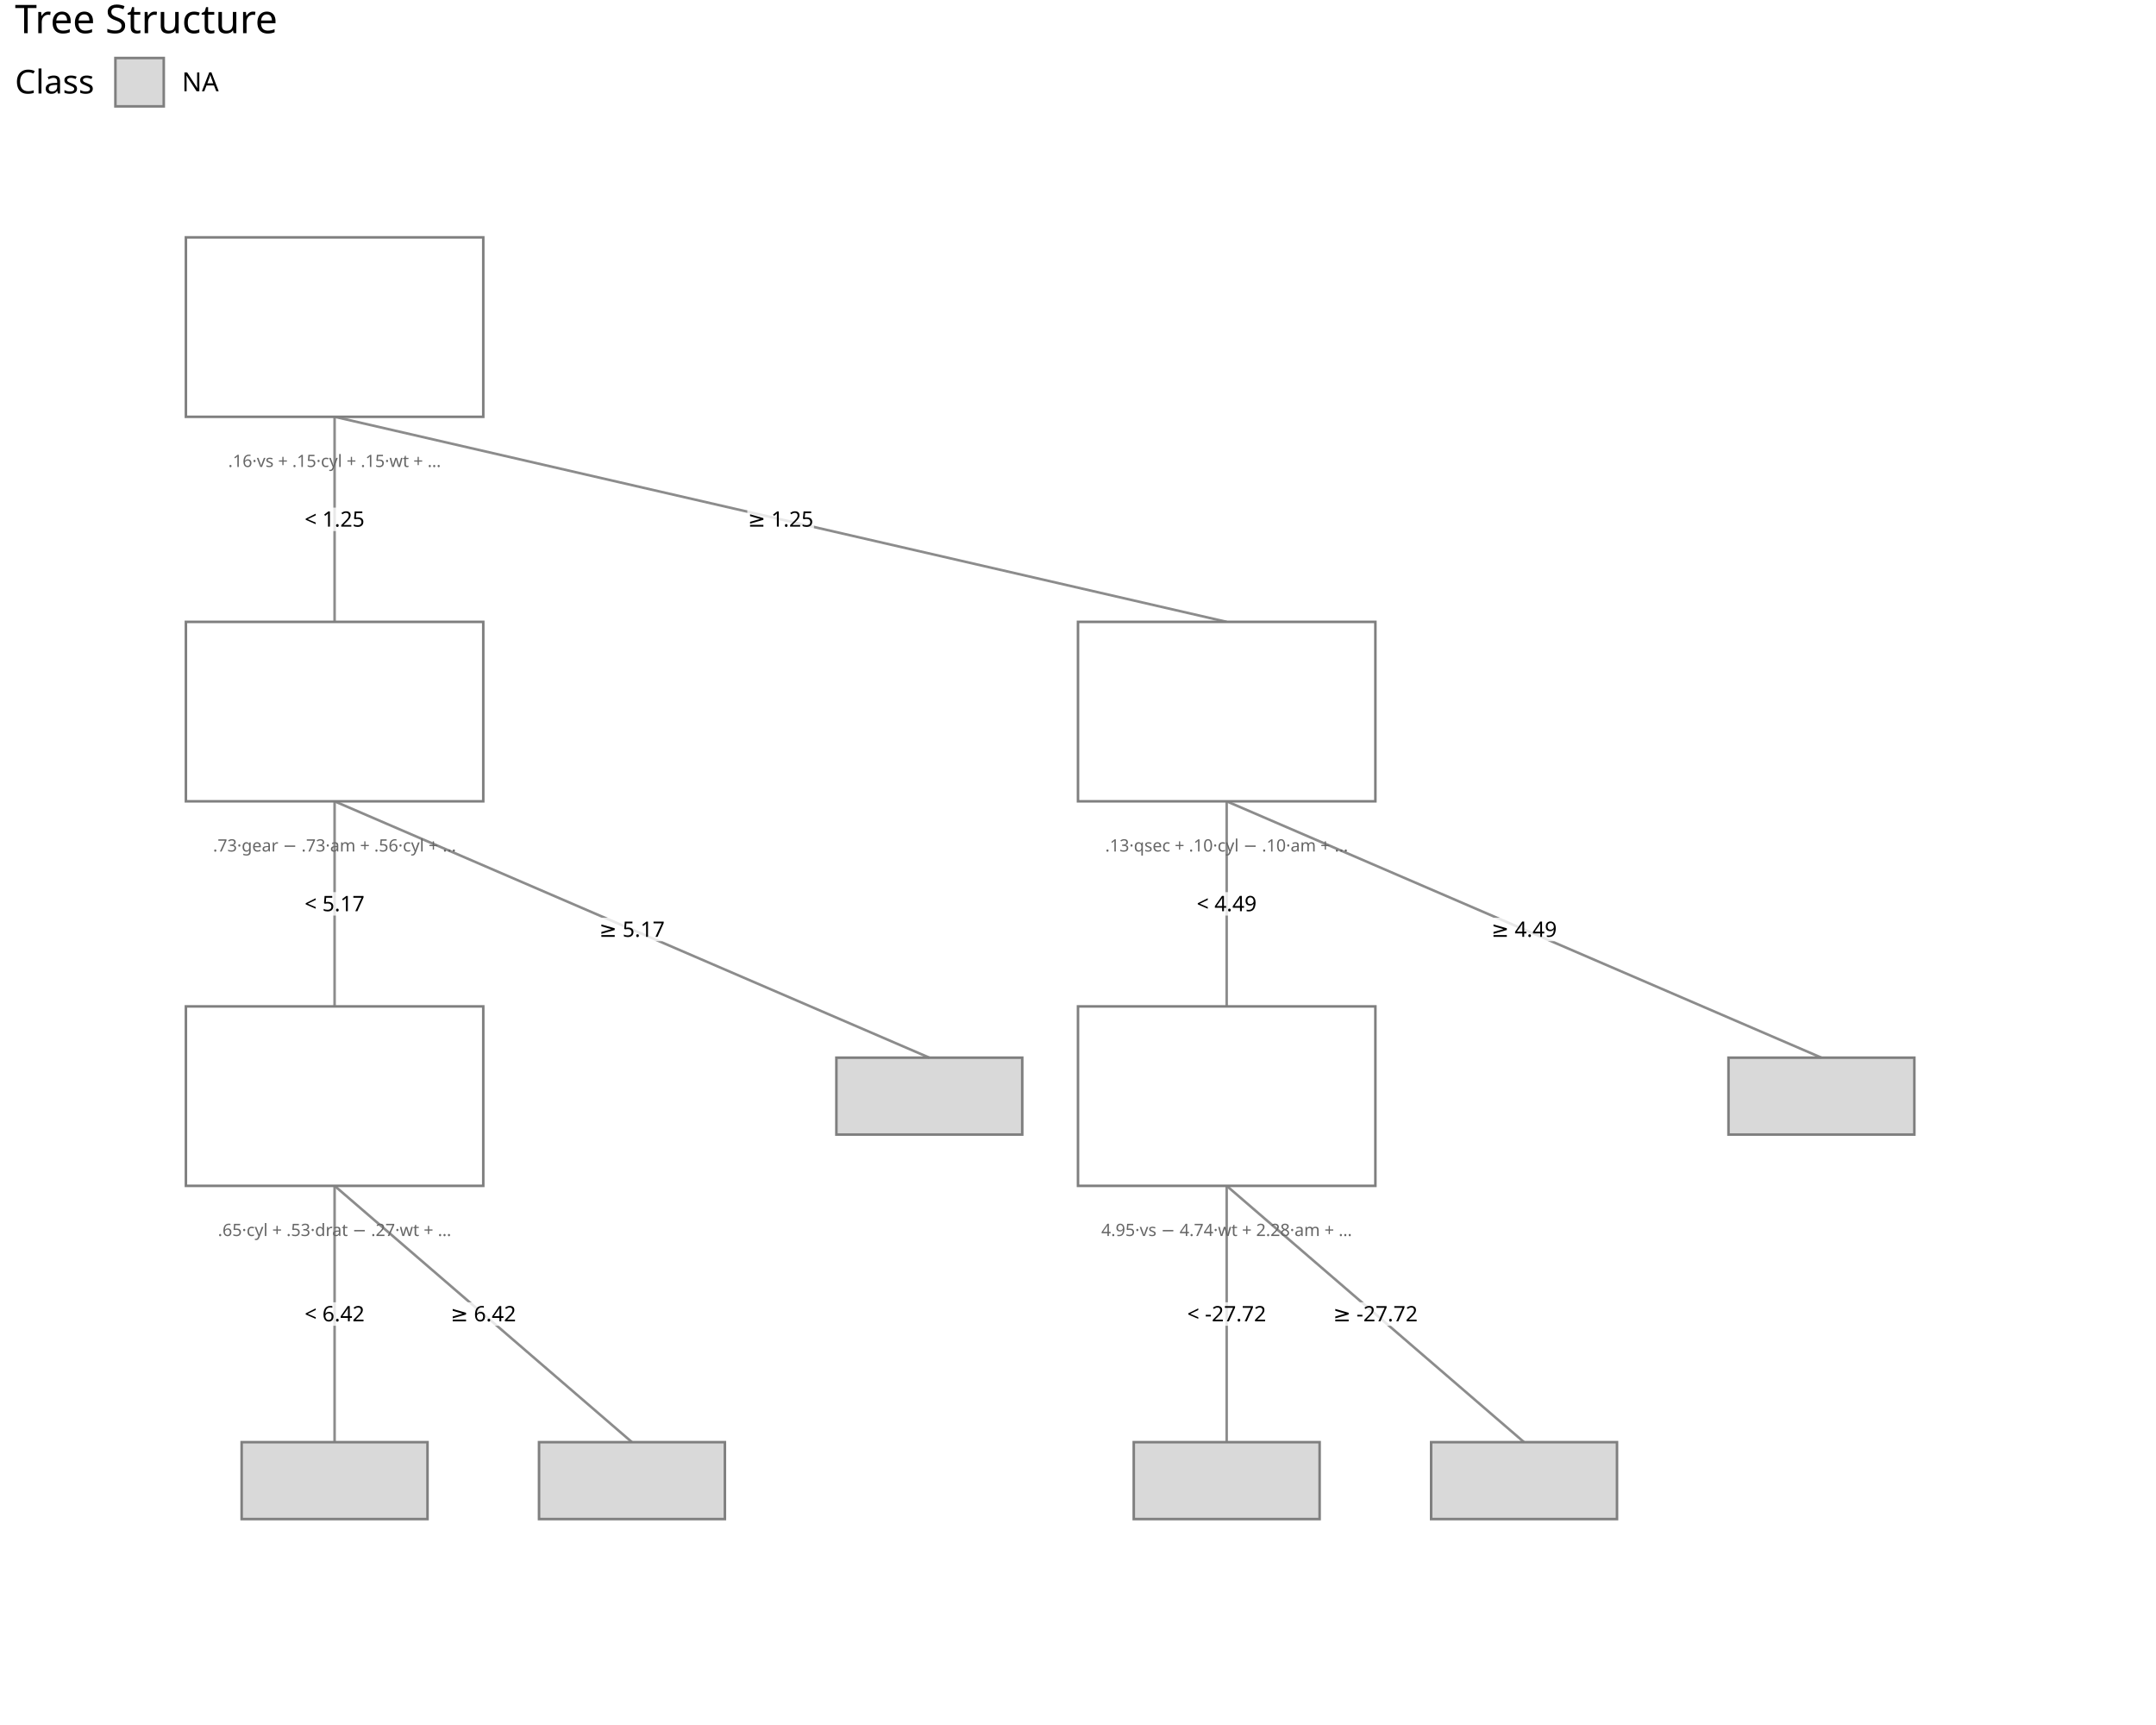
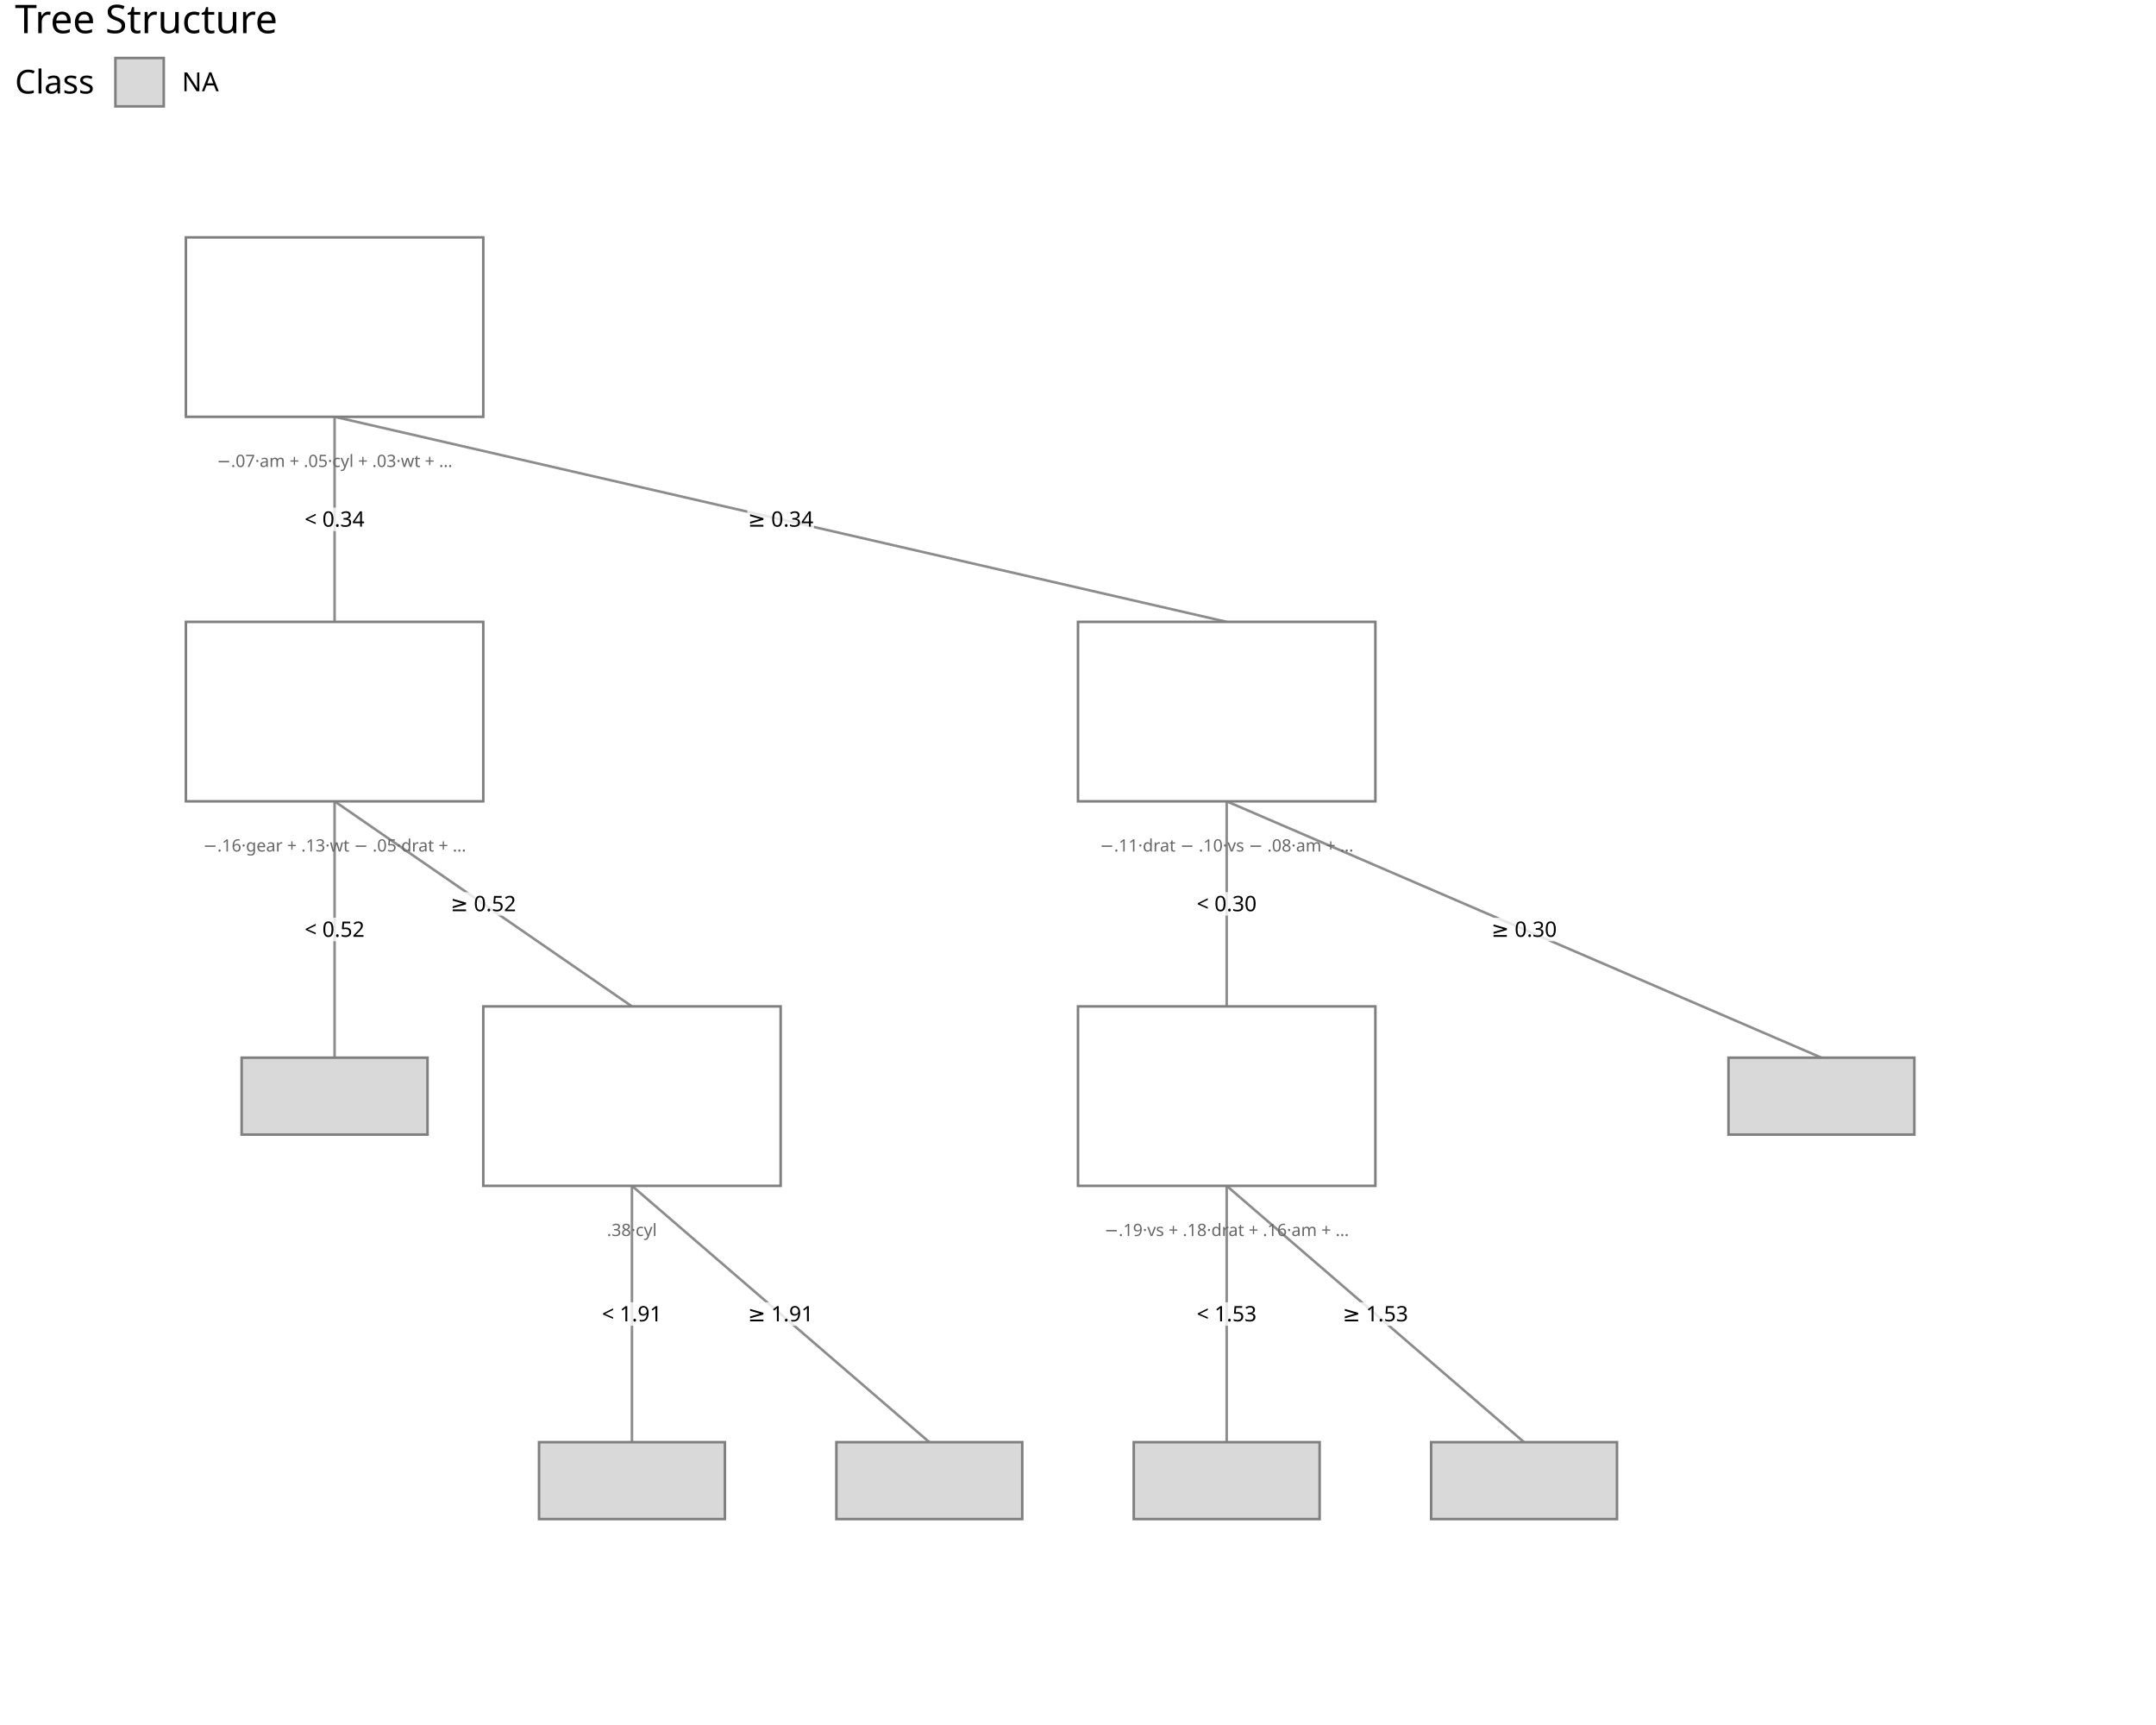
<svg xmlns="http://www.w3.org/2000/svg" class="svglite" data-engine-version="2.0" width="720.00pt" height="576.00pt" viewBox="0 0 720.00 576.00">
  <defs>
    <style type="text/css">
    .svglite line, .svglite polyline, .svglite polygon, .svglite path, .svglite rect, .svglite circle {
      fill: none;
      stroke: #000000;
      stroke-linecap: round;
      stroke-linejoin: round;
      stroke-miterlimit: 10.00;
    }
  </style>
  </defs>
  <rect width="100%" height="100%" style="stroke: none; fill: #FFFFFF;" />
  <defs>
    <clipPath id="cpMC4wMHw3MjAuMDB8MC4wMHw1NzYuMDA=">
      <rect x="0.00" y="0.00" width="720.00" height="576.00" />
    </clipPath>
  </defs>
  <g clip-path="url(#cpMC4wMHw3MjAuMDB8MC4wMHw1NzYuMDA=)">
</g>
  <defs>
    <clipPath id="cpNC45OHw3MTUuMDJ8NDYuNzN8NTc0LjAx">
      <rect x="4.98" y="46.73" width="710.04" height="527.28" />
    </clipPath>
  </defs>
  <g clip-path="url(#cpNC45OHw3MTUuMDJ8NDYuNzN8NTc0LjAx)">
-     <line x1="111.74" y1="395.97" x2="111.74" y2="481.56" style="stroke-width: 0.85; stroke: #8C8C8C; stroke-linecap: butt;" />
-     <line x1="111.74" y1="395.97" x2="211.04" y2="481.56" style="stroke-width: 0.85; stroke: #8C8C8C; stroke-linecap: butt;" />
-     <line x1="111.74" y1="267.57" x2="111.74" y2="336.05" style="stroke-width: 0.85; stroke: #8C8C8C; stroke-linecap: butt;" />
-     <line x1="111.74" y1="267.57" x2="310.35" y2="353.17" style="stroke-width: 0.85; stroke: #8C8C8C; stroke-linecap: butt;" />
+     <line x1="211.04" y1="395.97" x2="211.04" y2="481.56" style="stroke-width: 0.85; stroke: #8C8C8C; stroke-linecap: butt;" />
+     <line x1="211.04" y1="395.97" x2="310.35" y2="481.56" style="stroke-width: 0.85; stroke: #8C8C8C; stroke-linecap: butt;" />
+     <line x1="111.74" y1="267.57" x2="111.74" y2="353.17" style="stroke-width: 0.85; stroke: #8C8C8C; stroke-linecap: butt;" />
+     <line x1="111.74" y1="267.57" x2="211.04" y2="336.05" style="stroke-width: 0.85; stroke: #8C8C8C; stroke-linecap: butt;" />
    <line x1="409.65" y1="395.97" x2="409.65" y2="481.56" style="stroke-width: 0.85; stroke: #8C8C8C; stroke-linecap: butt;" />
    <line x1="409.65" y1="395.97" x2="508.96" y2="481.56" style="stroke-width: 0.85; stroke: #8C8C8C; stroke-linecap: butt;" />
    <line x1="409.65" y1="267.57" x2="409.65" y2="336.05" style="stroke-width: 0.85; stroke: #8C8C8C; stroke-linecap: butt;" />
    <line x1="409.65" y1="267.57" x2="608.26" y2="353.17" style="stroke-width: 0.85; stroke: #8C8C8C; stroke-linecap: butt;" />
    <line x1="111.74" y1="139.17" x2="111.74" y2="207.65" style="stroke-width: 0.85; stroke: #8C8C8C; stroke-linecap: butt;" />
    <line x1="111.74" y1="139.17" x2="409.65" y2="207.65" style="stroke-width: 0.85; stroke: #8C8C8C; stroke-linecap: butt;" />
-     <polygon points="101.75,442.69 121.72,442.69 121.67,442.69 121.88,442.68 122.08,442.64 122.27,442.56 122.45,442.46 122.61,442.33 122.75,442.18 122.86,442.00 122.94,441.81 122.99,441.61 123.00,441.41 123.00,441.41 123.00,436.12 123.00,436.12 122.99,435.91 122.94,435.71 122.86,435.52 122.75,435.35 122.61,435.20 122.45,435.07 122.27,434.96 122.08,434.89 121.88,434.85 121.72,434.84 101.75,434.84 101.90,434.85 101.69,434.84 101.49,434.87 101.29,434.92 101.11,435.01 100.94,435.13 100.79,435.27 100.66,435.44 100.57,435.62 100.50,435.81 100.47,436.02 100.47,436.12 100.47,441.41 100.47,441.30 100.47,441.51 100.50,441.71 100.57,441.91 100.66,442.09 100.79,442.26 100.94,442.40 101.11,442.52 101.29,442.61 101.49,442.66 101.69,442.69 " style="stroke-width: 0.00; stroke: none; fill: #FFFFFF; fill-opacity: 0.80;" />
-     <text x="111.74" y="441.21" text-anchor="middle" style="font-size: 7.11px; font-family: sans;" textLength="19.98px" lengthAdjust="spacingAndGlyphs">&lt; 6.42</text>
-     <polygon points="151.52,442.69 171.25,442.69 171.20,442.69 171.41,442.68 171.61,442.64 171.80,442.56 171.98,442.46 172.14,442.33 172.27,442.18 172.38,442.00 172.47,441.81 172.52,441.61 172.53,441.41 172.53,441.41 172.53,436.12 172.53,436.12 172.52,435.91 172.47,435.71 172.38,435.52 172.27,435.35 172.14,435.20 171.98,435.07 171.80,434.96 171.61,434.89 171.41,434.85 171.25,434.84 151.52,434.84 151.68,434.85 151.47,434.84 151.27,434.87 151.07,434.92 150.88,435.01 150.72,435.13 150.57,435.27 150.44,435.44 150.35,435.62 150.28,435.81 150.25,436.02 150.24,436.12 150.24,441.41 150.25,441.30 150.25,441.51 150.28,441.71 150.35,441.91 150.44,442.09 150.57,442.26 150.72,442.40 150.88,442.52 151.07,442.61 151.27,442.66 151.47,442.69 " style="stroke-width: 0.00; stroke: none; fill: #FFFFFF; fill-opacity: 0.80;" />
-     <text x="161.39" y="441.21" text-anchor="middle" style="font-size: 7.11px; font-family: sans;" textLength="19.73px" lengthAdjust="spacingAndGlyphs">≥ 6.42</text>
-     <polygon points="101.75,305.73 121.72,305.73 121.67,305.73 121.88,305.72 122.08,305.68 122.27,305.61 122.45,305.51 122.61,305.38 122.75,305.22 122.86,305.05 122.94,304.86 122.99,304.66 123.00,304.45 123.00,304.45 123.00,299.16 123.00,299.16 122.99,298.96 122.94,298.76 122.86,298.57 122.75,298.40 122.61,298.24 122.45,298.11 122.27,298.01 122.08,297.93 121.88,297.89 121.72,297.88 101.75,297.88 101.90,297.89 101.69,297.89 101.49,297.91 101.29,297.97 101.11,298.06 100.94,298.17 100.79,298.32 100.66,298.48 100.57,298.66 100.50,298.86 100.47,299.06 100.47,299.16 100.47,304.45 100.47,304.35 100.47,304.56 100.50,304.76 100.57,304.95 100.66,305.14 100.79,305.30 100.94,305.44 101.11,305.56 101.29,305.65 101.49,305.71 101.69,305.73 " style="stroke-width: 0.00; stroke: none; fill: #FFFFFF; fill-opacity: 0.80;" />
-     <text x="111.74" y="304.26" text-anchor="middle" style="font-size: 7.11px; font-family: sans;" textLength="19.98px" lengthAdjust="spacingAndGlyphs">&lt; 5.17</text>
-     <polygon points="201.18,314.29 220.90,314.29 220.85,314.29 221.06,314.28 221.26,314.24 221.45,314.17 221.63,314.07 221.79,313.94 221.93,313.78 222.04,313.61 222.12,313.42 222.17,313.22 222.18,313.01 222.18,313.01 222.18,307.72 222.18,307.72 222.17,307.52 222.12,307.32 222.04,307.13 221.93,306.96 221.79,306.80 221.63,306.67 221.45,306.57 221.26,306.49 221.06,306.45 220.90,306.44 201.18,306.44 201.33,306.45 201.13,306.44 200.92,306.47 200.72,306.53 200.54,306.62 200.37,306.73 200.22,306.88 200.10,307.04 200.00,307.22 199.93,307.42 199.90,307.62 199.90,307.72 199.90,313.01 199.90,312.91 199.90,313.12 199.93,313.32 200.00,313.51 200.10,313.70 200.22,313.86 200.37,314.00 200.54,314.12 200.72,314.21 200.92,314.27 201.13,314.29 " style="stroke-width: 0.00; stroke: none; fill: #FFFFFF; fill-opacity: 0.80;" />
-     <text x="211.04" y="312.82" text-anchor="middle" style="font-size: 7.11px; font-family: sans;" textLength="19.73px" lengthAdjust="spacingAndGlyphs">≥ 5.17</text>
-     <polygon points="396.50,442.69 422.80,442.69 422.75,442.69 422.96,442.68 423.16,442.64 423.35,442.56 423.53,442.46 423.69,442.33 423.83,442.18 423.94,442.00 424.02,441.81 424.07,441.61 424.08,441.41 424.08,441.41 424.08,436.12 424.08,436.12 424.07,435.91 424.02,435.71 423.94,435.52 423.83,435.35 423.69,435.20 423.53,435.07 423.35,434.96 423.16,434.89 422.96,434.85 422.80,434.84 396.50,434.84 396.66,434.85 396.45,434.84 396.25,434.87 396.05,434.92 395.86,435.01 395.69,435.13 395.54,435.27 395.42,435.44 395.32,435.62 395.26,435.81 395.23,436.02 395.22,436.12 395.22,441.41 395.23,441.30 395.23,441.51 395.26,441.71 395.32,441.91 395.42,442.09 395.54,442.26 395.69,442.40 395.86,442.52 396.05,442.61 396.25,442.66 396.45,442.69 " style="stroke-width: 0.00; stroke: none; fill: #FFFFFF; fill-opacity: 0.80;" />
-     <text x="409.65" y="441.21" text-anchor="middle" style="font-size: 7.11px; font-family: sans;" textLength="26.30px" lengthAdjust="spacingAndGlyphs">&lt; -27.72</text>
-     <polygon points="446.28,442.69 472.33,442.69 472.28,442.69 472.49,442.68 472.69,442.64 472.88,442.56 473.06,442.46 473.22,442.33 473.36,442.18 473.47,442.00 473.55,441.81 473.60,441.61 473.61,441.41 473.61,441.41 473.61,436.12 473.61,436.12 473.60,435.91 473.55,435.71 473.47,435.52 473.36,435.35 473.22,435.20 473.06,435.07 472.88,434.96 472.69,434.89 472.49,434.85 472.33,434.84 446.28,434.84 446.43,434.85 446.23,434.84 446.02,434.87 445.83,434.92 445.64,435.01 445.47,435.13 445.32,435.27 445.20,435.44 445.10,435.62 445.04,435.81 445.00,436.02 445.00,436.12 445.00,441.41 445.00,441.30 445.00,441.51 445.04,441.71 445.10,441.91 445.20,442.09 445.32,442.26 445.47,442.40 445.64,442.52 445.83,442.61 446.02,442.66 446.23,442.69 " style="stroke-width: 0.00; stroke: none; fill: #FFFFFF; fill-opacity: 0.80;" />
-     <text x="459.31" y="441.21" text-anchor="middle" style="font-size: 7.11px; font-family: sans;" textLength="26.05px" lengthAdjust="spacingAndGlyphs">≥ -27.72</text>
+     <polygon points="201.05,442.69 221.03,442.69 220.98,442.69 221.18,442.68 221.39,442.64 221.58,442.56 221.76,442.46 221.92,442.33 222.05,442.18 222.16,442.00 222.24,441.81 222.29,441.61 222.31,441.41 222.31,441.41 222.31,436.12 222.31,436.12 222.29,435.91 222.24,435.71 222.16,435.52 222.05,435.35 221.92,435.20 221.76,435.07 221.58,434.96 221.39,434.89 221.18,434.85 221.03,434.84 201.05,434.84 201.21,434.85 201.00,434.84 200.80,434.87 200.60,434.92 200.41,435.01 200.24,435.13 200.09,435.27 199.97,435.44 199.87,435.62 199.81,435.81 199.78,436.02 199.77,436.12 199.77,441.41 199.78,441.30 199.78,441.51 199.81,441.71 199.87,441.91 199.97,442.09 200.09,442.26 200.24,442.40 200.41,442.52 200.60,442.61 200.80,442.66 201.00,442.69 " style="stroke-width: 0.00; stroke: none; fill: #FFFFFF; fill-opacity: 0.80;" />
+     <text x="211.04" y="441.21" text-anchor="middle" style="font-size: 7.11px; font-family: sans;" textLength="19.98px" lengthAdjust="spacingAndGlyphs">&lt; 1.91</text>
+     <polygon points="250.83,442.69 270.56,442.69 270.51,442.69 270.71,442.68 270.91,442.64 271.11,442.56 271.28,442.46 271.44,442.33 271.58,442.18 271.69,442.00 271.77,441.81 271.82,441.61 271.84,441.41 271.84,441.41 271.84,436.12 271.84,436.12 271.82,435.91 271.77,435.71 271.69,435.52 271.58,435.35 271.44,435.20 271.28,435.07 271.11,434.96 270.91,434.89 270.71,434.85 270.56,434.84 250.83,434.84 250.99,434.85 250.78,434.84 250.57,434.87 250.38,434.92 250.19,435.01 250.02,435.13 249.87,435.27 249.75,435.44 249.65,435.62 249.59,435.81 249.55,436.02 249.55,436.12 249.55,441.41 249.55,441.30 249.55,441.51 249.59,441.71 249.65,441.91 249.75,442.09 249.87,442.26 250.02,442.40 250.19,442.52 250.38,442.61 250.57,442.66 250.78,442.69 " style="stroke-width: 0.00; stroke: none; fill: #FFFFFF; fill-opacity: 0.80;" />
+     <text x="260.69" y="441.21" text-anchor="middle" style="font-size: 7.11px; font-family: sans;" textLength="19.73px" lengthAdjust="spacingAndGlyphs">≥ 1.91</text>
+     <polygon points="101.75,314.29 121.72,314.29 121.67,314.29 121.88,314.28 122.08,314.24 122.27,314.17 122.45,314.07 122.61,313.94 122.75,313.78 122.86,313.61 122.94,313.42 122.99,313.22 123.00,313.01 123.00,313.01 123.00,307.72 123.00,307.72 122.99,307.52 122.94,307.32 122.86,307.13 122.75,306.96 122.61,306.80 122.45,306.67 122.27,306.57 122.08,306.49 121.88,306.45 121.72,306.44 101.75,306.44 101.90,306.45 101.69,306.44 101.49,306.47 101.29,306.53 101.11,306.62 100.94,306.73 100.79,306.88 100.66,307.04 100.57,307.22 100.50,307.42 100.47,307.62 100.47,307.72 100.47,313.01 100.47,312.91 100.47,313.12 100.50,313.32 100.57,313.51 100.66,313.70 100.79,313.86 100.94,314.00 101.11,314.12 101.29,314.21 101.49,314.27 101.69,314.29 " style="stroke-width: 0.00; stroke: none; fill: #FFFFFF; fill-opacity: 0.80;" />
+     <text x="111.74" y="312.82" text-anchor="middle" style="font-size: 7.11px; font-family: sans;" textLength="19.98px" lengthAdjust="spacingAndGlyphs">&lt; 0.52</text>
+     <polygon points="151.53,305.73 171.25,305.73 171.20,305.73 171.41,305.72 171.61,305.68 171.80,305.61 171.98,305.51 172.14,305.38 172.27,305.22 172.39,305.05 172.47,304.86 172.52,304.66 172.53,304.45 172.53,304.45 172.53,299.16 172.53,299.16 172.52,298.96 172.47,298.76 172.39,298.57 172.27,298.40 172.14,298.24 171.98,298.11 171.80,298.01 171.61,297.93 171.41,297.89 171.25,297.88 151.53,297.88 151.68,297.89 151.47,297.89 151.27,297.91 151.07,297.97 150.88,298.06 150.72,298.17 150.57,298.32 150.44,298.48 150.35,298.66 150.28,298.86 150.25,299.06 150.24,299.16 150.24,304.45 150.25,304.35 150.25,304.56 150.28,304.76 150.35,304.95 150.44,305.14 150.57,305.30 150.72,305.44 150.88,305.56 151.07,305.65 151.27,305.71 151.47,305.73 " style="stroke-width: 0.00; stroke: none; fill: #FFFFFF; fill-opacity: 0.80;" />
+     <text x="161.39" y="304.26" text-anchor="middle" style="font-size: 7.11px; font-family: sans;" textLength="19.73px" lengthAdjust="spacingAndGlyphs">≥ 0.52</text>
+     <polygon points="399.66,442.69 419.64,442.69 419.59,442.69 419.80,442.68 420.00,442.64 420.19,442.56 420.37,442.46 420.53,442.33 420.67,442.18 420.78,442.00 420.86,441.81 420.91,441.61 420.92,441.41 420.92,441.41 420.92,436.12 420.92,436.12 420.91,435.91 420.86,435.71 420.78,435.52 420.67,435.35 420.53,435.20 420.37,435.07 420.19,434.96 420.00,434.89 419.80,434.85 419.64,434.84 399.66,434.84 399.82,434.85 399.61,434.84 399.41,434.87 399.21,434.92 399.02,435.01 398.85,435.13 398.71,435.27 398.58,435.44 398.49,435.62 398.42,435.81 398.39,436.02 398.38,436.12 398.38,441.41 398.39,441.30 398.39,441.51 398.42,441.71 398.49,441.91 398.58,442.09 398.71,442.26 398.85,442.40 399.02,442.52 399.21,442.61 399.41,442.66 399.61,442.69 " style="stroke-width: 0.00; stroke: none; fill: #FFFFFF; fill-opacity: 0.80;" />
+     <text x="409.65" y="441.21" text-anchor="middle" style="font-size: 7.11px; font-family: sans;" textLength="19.98px" lengthAdjust="spacingAndGlyphs">&lt; 1.53</text>
+     <polygon points="449.44,442.69 469.17,442.69 469.12,442.69 469.32,442.68 469.53,442.64 469.72,442.56 469.90,442.46 470.06,442.33 470.19,442.18 470.30,442.00 470.38,441.81 470.43,441.61 470.45,441.41 470.45,441.41 470.45,436.12 470.45,436.12 470.43,435.91 470.38,435.71 470.30,435.52 470.19,435.35 470.06,435.20 469.90,435.07 469.72,434.96 469.53,434.89 469.32,434.85 469.17,434.84 449.44,434.84 449.60,434.85 449.39,434.84 449.19,434.87 448.99,434.92 448.80,435.01 448.63,435.13 448.48,435.27 448.36,435.44 448.26,435.62 448.20,435.81 448.17,436.02 448.16,436.12 448.16,441.41 448.17,441.30 448.17,441.51 448.20,441.71 448.26,441.91 448.36,442.09 448.48,442.26 448.63,442.40 448.80,442.52 448.99,442.61 449.19,442.66 449.39,442.69 " style="stroke-width: 0.00; stroke: none; fill: #FFFFFF; fill-opacity: 0.80;" />
+     <text x="459.31" y="441.21" text-anchor="middle" style="font-size: 7.11px; font-family: sans;" textLength="19.73px" lengthAdjust="spacingAndGlyphs">≥ 1.53</text>
    <polygon points="399.66,305.73 419.64,305.73 419.59,305.73 419.80,305.72 420.00,305.68 420.19,305.61 420.37,305.51 420.53,305.38 420.67,305.22 420.78,305.05 420.86,304.86 420.91,304.66 420.92,304.45 420.92,304.45 420.92,299.16 420.92,299.16 420.91,298.96 420.86,298.76 420.78,298.57 420.67,298.40 420.53,298.24 420.37,298.11 420.19,298.01 420.00,297.93 419.80,297.89 419.64,297.88 399.66,297.88 399.82,297.89 399.61,297.89 399.41,297.91 399.21,297.97 399.02,298.06 398.85,298.17 398.71,298.32 398.58,298.48 398.49,298.66 398.42,298.86 398.39,299.06 398.38,299.16 398.38,304.45 398.39,304.35 398.39,304.56 398.42,304.76 398.49,304.95 398.58,305.14 398.71,305.30 398.85,305.44 399.02,305.56 399.21,305.65 399.41,305.71 399.61,305.73 " style="stroke-width: 0.00; stroke: none; fill: #FFFFFF; fill-opacity: 0.80;" />
-     <text x="409.65" y="304.26" text-anchor="middle" style="font-size: 7.11px; font-family: sans;" textLength="19.98px" lengthAdjust="spacingAndGlyphs">&lt; 4.49</text>
+     <text x="409.65" y="304.26" text-anchor="middle" style="font-size: 7.11px; font-family: sans;" textLength="19.98px" lengthAdjust="spacingAndGlyphs">&lt; 0.30</text>
    <polygon points="499.10,314.29 518.82,314.29 518.77,314.29 518.98,314.28 519.18,314.24 519.37,314.17 519.55,314.07 519.71,313.94 519.85,313.78 519.96,313.61 520.04,313.42 520.09,313.22 520.10,313.01 520.10,313.01 520.10,307.72 520.10,307.72 520.09,307.52 520.04,307.32 519.96,307.13 519.85,306.96 519.71,306.80 519.55,306.67 519.37,306.57 519.18,306.49 518.98,306.45 518.82,306.44 499.10,306.44 499.25,306.45 499.04,306.44 498.84,306.47 498.64,306.53 498.46,306.62 498.29,306.73 498.14,306.88 498.01,307.04 497.92,307.22 497.85,307.42 497.82,307.62 497.82,307.72 497.82,313.01 497.82,312.91 497.82,313.12 497.85,313.32 497.92,313.51 498.01,313.70 498.14,313.86 498.29,314.00 498.46,314.12 498.64,314.21 498.84,314.27 499.04,314.29 " style="stroke-width: 0.00; stroke: none; fill: #FFFFFF; fill-opacity: 0.80;" />
-     <text x="508.96" y="312.82" text-anchor="middle" style="font-size: 7.11px; font-family: sans;" textLength="19.73px" lengthAdjust="spacingAndGlyphs">≥ 4.49</text>
+     <text x="508.96" y="312.82" text-anchor="middle" style="font-size: 7.11px; font-family: sans;" textLength="19.73px" lengthAdjust="spacingAndGlyphs">≥ 0.30</text>
    <polygon points="101.75,177.34 121.72,177.34 121.67,177.34 121.88,177.33 122.08,177.29 122.27,177.21 122.45,177.11 122.61,176.98 122.75,176.83 122.86,176.65 122.94,176.46 122.99,176.26 123.00,176.06 123.00,176.06 123.00,170.77 123.00,170.77 122.99,170.56 122.94,170.36 122.86,170.17 122.75,170.00 122.61,169.85 122.45,169.72 122.27,169.61 122.08,169.54 121.88,169.50 121.72,169.49 101.75,169.49 101.90,169.50 101.69,169.49 101.49,169.51 101.29,169.57 101.11,169.66 100.94,169.78 100.79,169.92 100.66,170.08 100.57,170.27 100.50,170.46 100.47,170.67 100.47,170.77 100.47,176.06 100.47,175.95 100.47,176.16 100.50,176.36 100.57,176.56 100.66,176.74 100.79,176.91 100.94,177.05 101.11,177.17 101.29,177.25 101.49,177.31 101.69,177.34 " style="stroke-width: 0.00; stroke: none; fill: #FFFFFF; fill-opacity: 0.80;" />
-     <text x="111.74" y="175.86" text-anchor="middle" style="font-size: 7.11px; font-family: sans;" textLength="19.98px" lengthAdjust="spacingAndGlyphs">&lt; 1.25</text>
+     <text x="111.74" y="175.86" text-anchor="middle" style="font-size: 7.11px; font-family: sans;" textLength="19.98px" lengthAdjust="spacingAndGlyphs">&lt; 0.34</text>
    <polygon points="250.83,177.34 270.56,177.34 270.51,177.34 270.71,177.33 270.91,177.29 271.11,177.21 271.28,177.11 271.44,176.98 271.58,176.83 271.69,176.65 271.77,176.46 271.82,176.26 271.84,176.06 271.84,176.06 271.84,170.77 271.84,170.77 271.82,170.56 271.77,170.36 271.69,170.17 271.58,170.00 271.44,169.85 271.28,169.72 271.11,169.61 270.91,169.54 270.71,169.50 270.56,169.49 250.83,169.49 250.99,169.50 250.78,169.49 250.57,169.51 250.38,169.57 250.19,169.66 250.02,169.78 249.87,169.92 249.75,170.08 249.65,170.27 249.59,170.46 249.55,170.67 249.55,170.77 249.55,176.06 249.55,175.95 249.55,176.16 249.59,176.36 249.65,176.56 249.75,176.74 249.87,176.91 250.02,177.05 250.19,177.17 250.38,177.25 250.57,177.31 250.78,177.34 " style="stroke-width: 0.00; stroke: none; fill: #FFFFFF; fill-opacity: 0.80;" />
-     <text x="260.69" y="175.86" text-anchor="middle" style="font-size: 7.11px; font-family: sans;" textLength="19.73px" lengthAdjust="spacingAndGlyphs">≥ 1.25</text>
+     <text x="260.69" y="175.86" text-anchor="middle" style="font-size: 7.11px; font-family: sans;" textLength="19.73px" lengthAdjust="spacingAndGlyphs">≥ 0.34</text>
    <rect x="62.08" y="79.26" width="99.31" height="59.92" style="stroke-width: 0.85; stroke: #7F7F7F; stroke-linecap: butt; stroke-linejoin: miter; fill: #FFFFFF;" />
    <rect x="62.08" y="207.65" width="99.31" height="59.92" style="stroke-width: 0.85; stroke: #7F7F7F; stroke-linecap: butt; stroke-linejoin: miter; fill: #FFFFFF;" />
-     <rect x="62.08" y="336.05" width="99.31" height="59.92" style="stroke-width: 0.85; stroke: #7F7F7F; stroke-linecap: butt; stroke-linejoin: miter; fill: #FFFFFF;" />
+     <rect x="161.39" y="336.05" width="99.31" height="59.92" style="stroke-width: 0.85; stroke: #7F7F7F; stroke-linecap: butt; stroke-linejoin: miter; fill: #FFFFFF;" />
    <rect x="360.00" y="207.65" width="99.31" height="59.92" style="stroke-width: 0.85; stroke: #7F7F7F; stroke-linecap: butt; stroke-linejoin: miter; fill: #FFFFFF;" />
    <rect x="360.00" y="336.05" width="99.31" height="59.92" style="stroke-width: 0.85; stroke: #7F7F7F; stroke-linecap: butt; stroke-linejoin: miter; fill: #FFFFFF;" />
-     <rect x="80.70" y="481.56" width="62.07" height="25.68" style="stroke-width: 0.85; stroke: #7F7F7F; stroke-linecap: butt; stroke-linejoin: miter; fill: #7F7F7F; fill-opacity: 0.30;" />
+     <rect x="80.70" y="353.17" width="62.07" height="25.68" style="stroke-width: 0.85; stroke: #7F7F7F; stroke-linecap: butt; stroke-linejoin: miter; fill: #7F7F7F; fill-opacity: 0.30;" />
    <rect x="180.01" y="481.56" width="62.07" height="25.68" style="stroke-width: 0.85; stroke: #7F7F7F; stroke-linecap: butt; stroke-linejoin: miter; fill: #7F7F7F; fill-opacity: 0.30;" />
-     <rect x="279.31" y="353.17" width="62.07" height="25.68" style="stroke-width: 0.85; stroke: #7F7F7F; stroke-linecap: butt; stroke-linejoin: miter; fill: #7F7F7F; fill-opacity: 0.30;" />
+     <rect x="279.31" y="481.56" width="62.07" height="25.68" style="stroke-width: 0.85; stroke: #7F7F7F; stroke-linecap: butt; stroke-linejoin: miter; fill: #7F7F7F; fill-opacity: 0.30;" />
    <rect x="378.62" y="481.56" width="62.07" height="25.68" style="stroke-width: 0.85; stroke: #7F7F7F; stroke-linecap: butt; stroke-linejoin: miter; fill: #7F7F7F; fill-opacity: 0.30;" />
    <rect x="477.93" y="481.56" width="62.07" height="25.68" style="stroke-width: 0.85; stroke: #7F7F7F; stroke-linecap: butt; stroke-linejoin: miter; fill: #7F7F7F; fill-opacity: 0.30;" />
    <rect x="577.23" y="353.17" width="62.07" height="25.68" style="stroke-width: 0.85; stroke: #7F7F7F; stroke-linecap: butt; stroke-linejoin: miter; fill: #7F7F7F; fill-opacity: 0.30;" />
-     <text x="111.74" y="155.93" text-anchor="middle" style="font-size: 5.69px; fill: #666666; font-family: sans;" textLength="72.92px" lengthAdjust="spacingAndGlyphs">.16·vs + .15·cyl + .15·wt + …</text>
-     <text x="111.74" y="284.33" text-anchor="middle" style="font-size: 5.69px; fill: #666666; font-family: sans;" textLength="80.83px" lengthAdjust="spacingAndGlyphs">.73·gear − .73·am + .56·cyl + …</text>
-     <text x="111.74" y="412.72" text-anchor="middle" style="font-size: 5.69px; fill: #666666; font-family: sans;" textLength="77.03px" lengthAdjust="spacingAndGlyphs">.65·cyl + .53·drat − .27·wt + …</text>
-     <text x="409.65" y="284.33" text-anchor="middle" style="font-size: 5.69px; fill: #666666; font-family: sans;" textLength="81.46px" lengthAdjust="spacingAndGlyphs">.13·qsec + .10·cyl − .10·am + …</text>
-     <text x="409.65" y="412.72" text-anchor="middle" style="font-size: 5.69px; fill: #666666; font-family: sans;" textLength="83.36px" lengthAdjust="spacingAndGlyphs">4.95·vs − 4.74·wt + 2.28·am + …</text>
+     <text x="111.74" y="155.93" text-anchor="middle" style="font-size: 5.69px; fill: #666666; font-family: sans;" textLength="78.45px" lengthAdjust="spacingAndGlyphs">−.07·am + .05·cyl + .03·wt + …</text>
+     <text x="111.74" y="284.33" text-anchor="middle" style="font-size: 5.69px; fill: #666666; font-family: sans;" textLength="84.78px" lengthAdjust="spacingAndGlyphs">−.16·gear + .13·wt − .05·drat + …</text>
+     <text x="211.04" y="412.72" text-anchor="middle" style="font-size: 5.69px; fill: #666666; font-family: sans;" textLength="16.76px" lengthAdjust="spacingAndGlyphs">.38·cyl</text>
+     <text x="409.65" y="284.33" text-anchor="middle" style="font-size: 5.69px; fill: #666666; font-family: sans;" textLength="81.31px" lengthAdjust="spacingAndGlyphs">−.11·drat − .10·vs − .08·am + …</text>
+     <text x="409.65" y="412.72" text-anchor="middle" style="font-size: 5.69px; fill: #666666; font-family: sans;" textLength="81.31px" lengthAdjust="spacingAndGlyphs">−.19·vs + .18·drat + .16·am + …</text>
  </g>
  <g clip-path="url(#cpMC4wMHw3MjAuMDB8MC4wMHw1NzYuMDA=)">
    <text x="4.98" y="31.22" style="font-size: 11.00px; font-family: sans;" textLength="27.52px" lengthAdjust="spacingAndGlyphs">Class</text>
    <rect x="38.54" y="19.37" width="16.15" height="16.15" style="stroke-width: 0.85; stroke: #7F7F7F; stroke-linecap: butt; stroke-linejoin: miter; fill: #7F7F7F; fill-opacity: 0.30;" />
    <text x="60.74" y="30.47" style="font-size: 8.80px; font-family: sans;" textLength="12.23px" lengthAdjust="spacingAndGlyphs">NA</text>
    <text x="4.98" y="11.08" style="font-size: 13.20px; font-family: sans;" textLength="84.37px" lengthAdjust="spacingAndGlyphs">Tree Structure</text>
  </g>
</svg>
